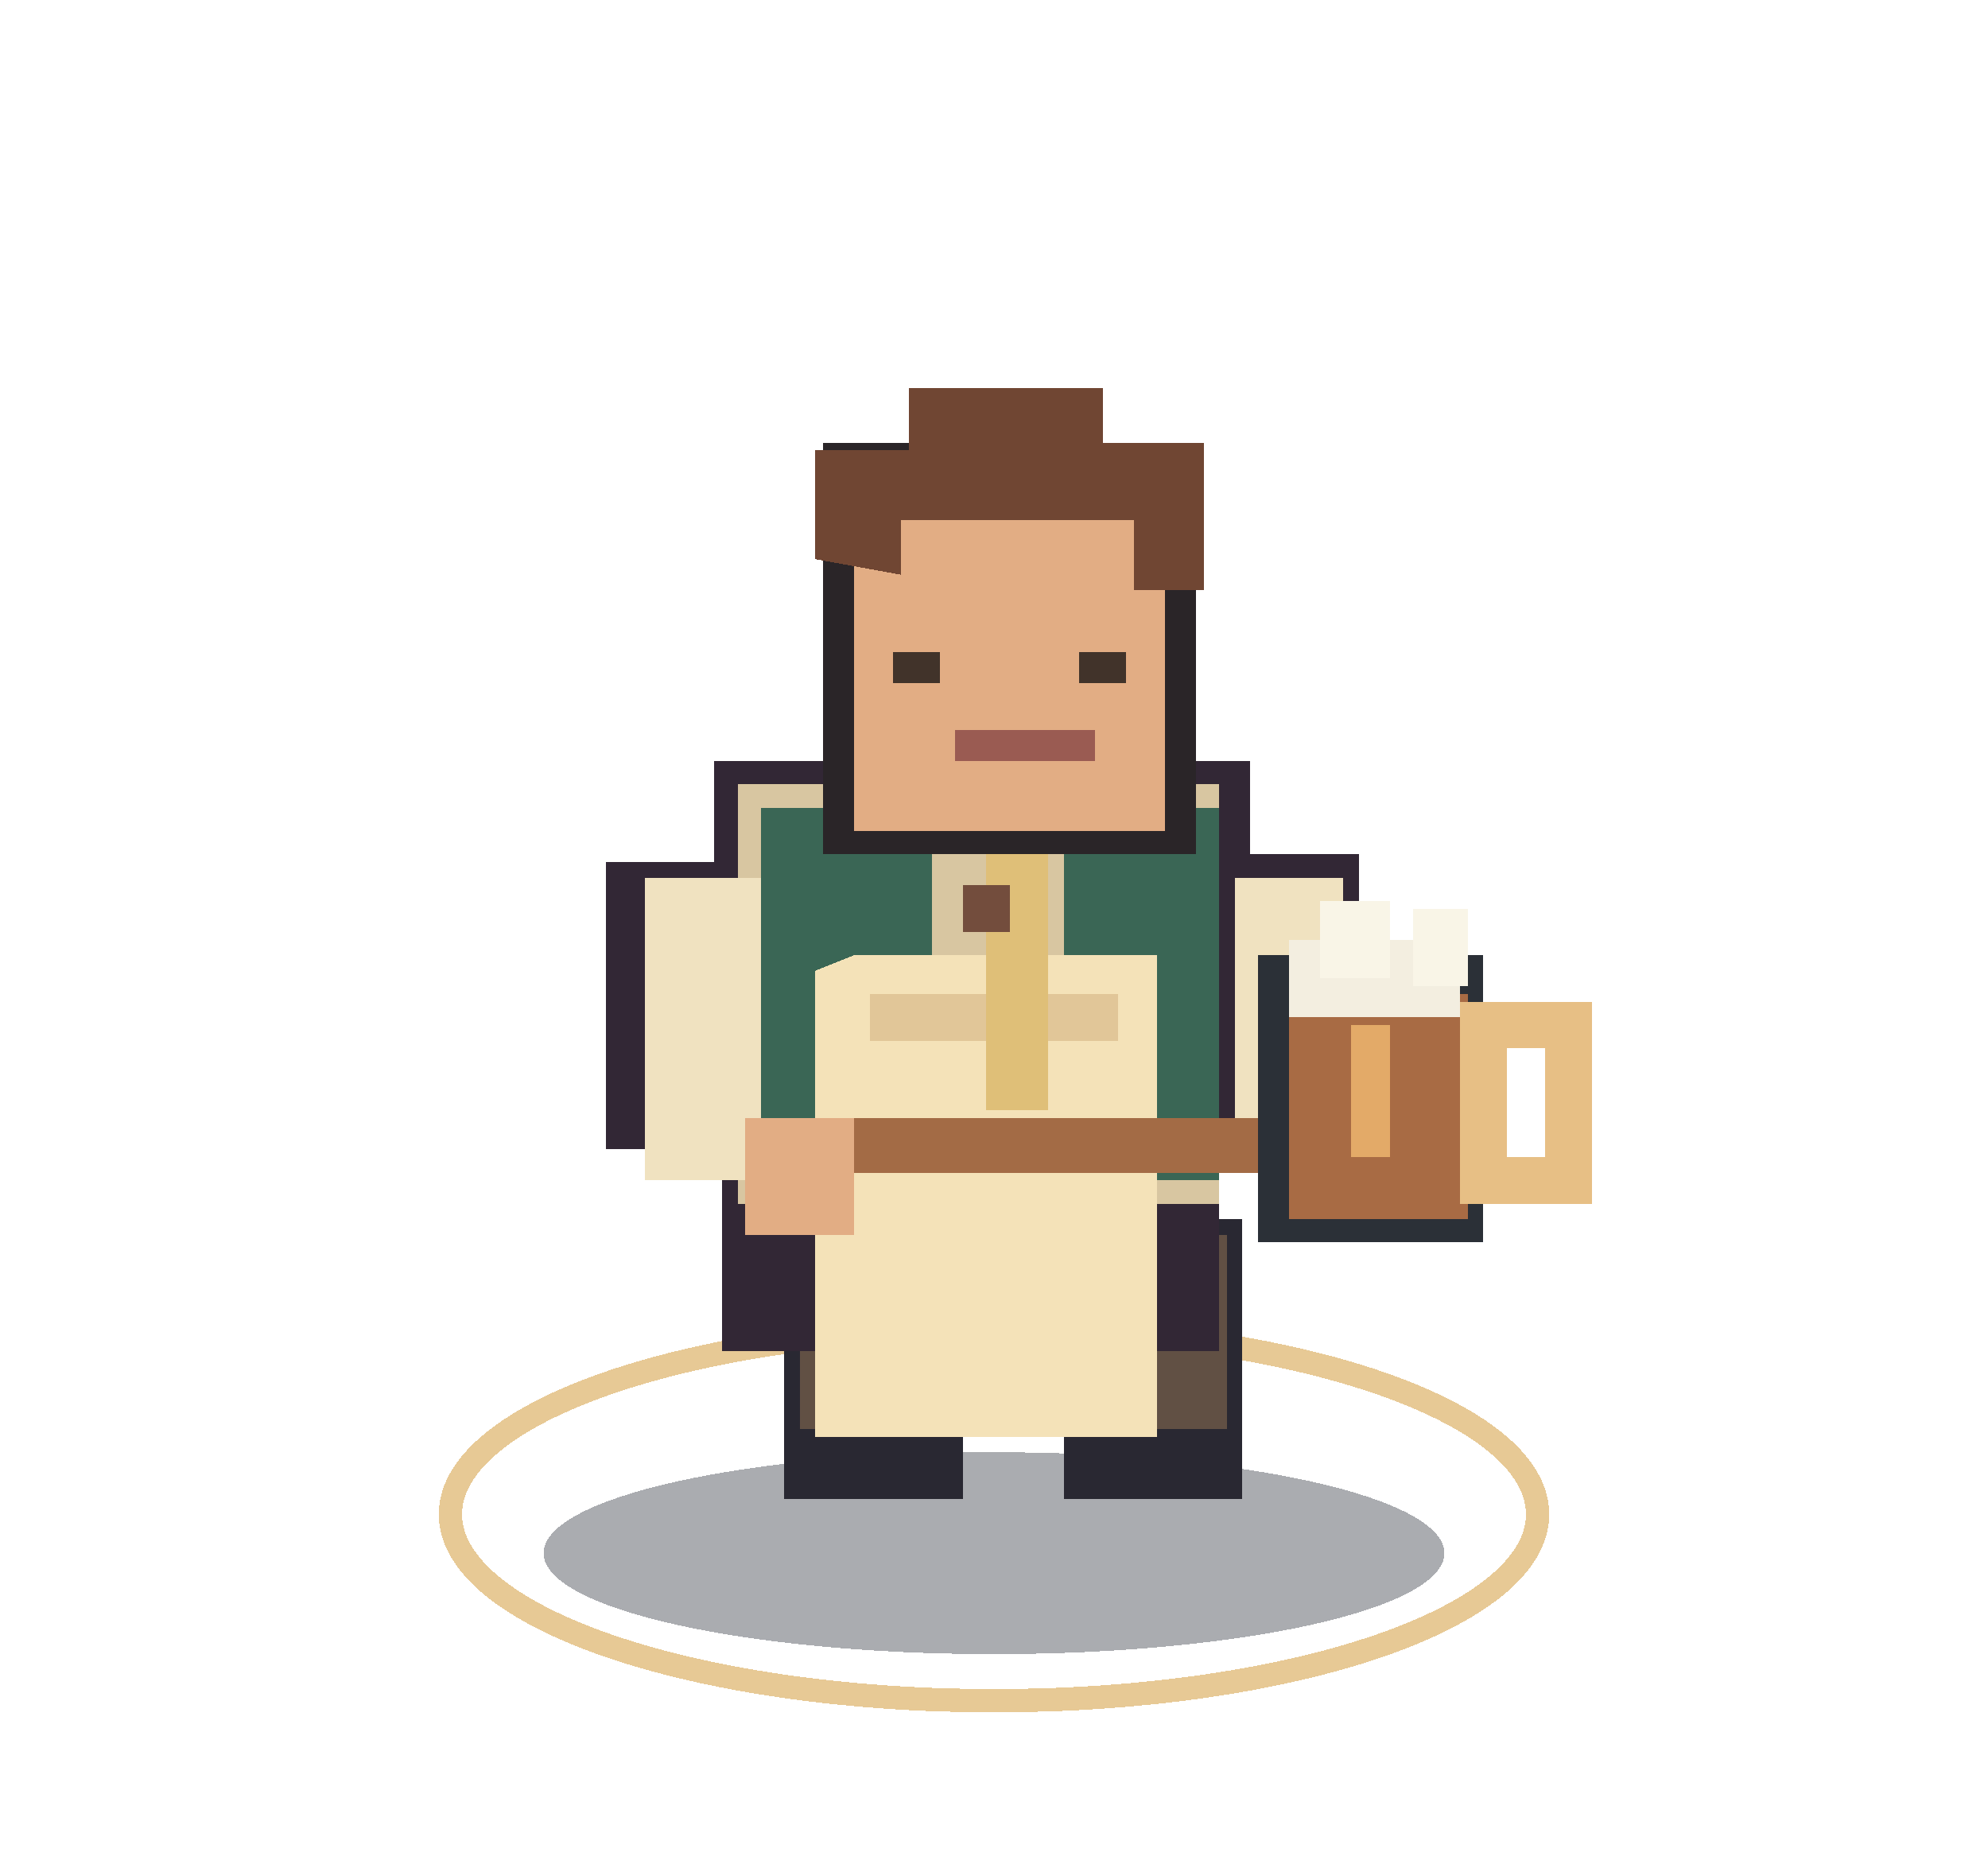
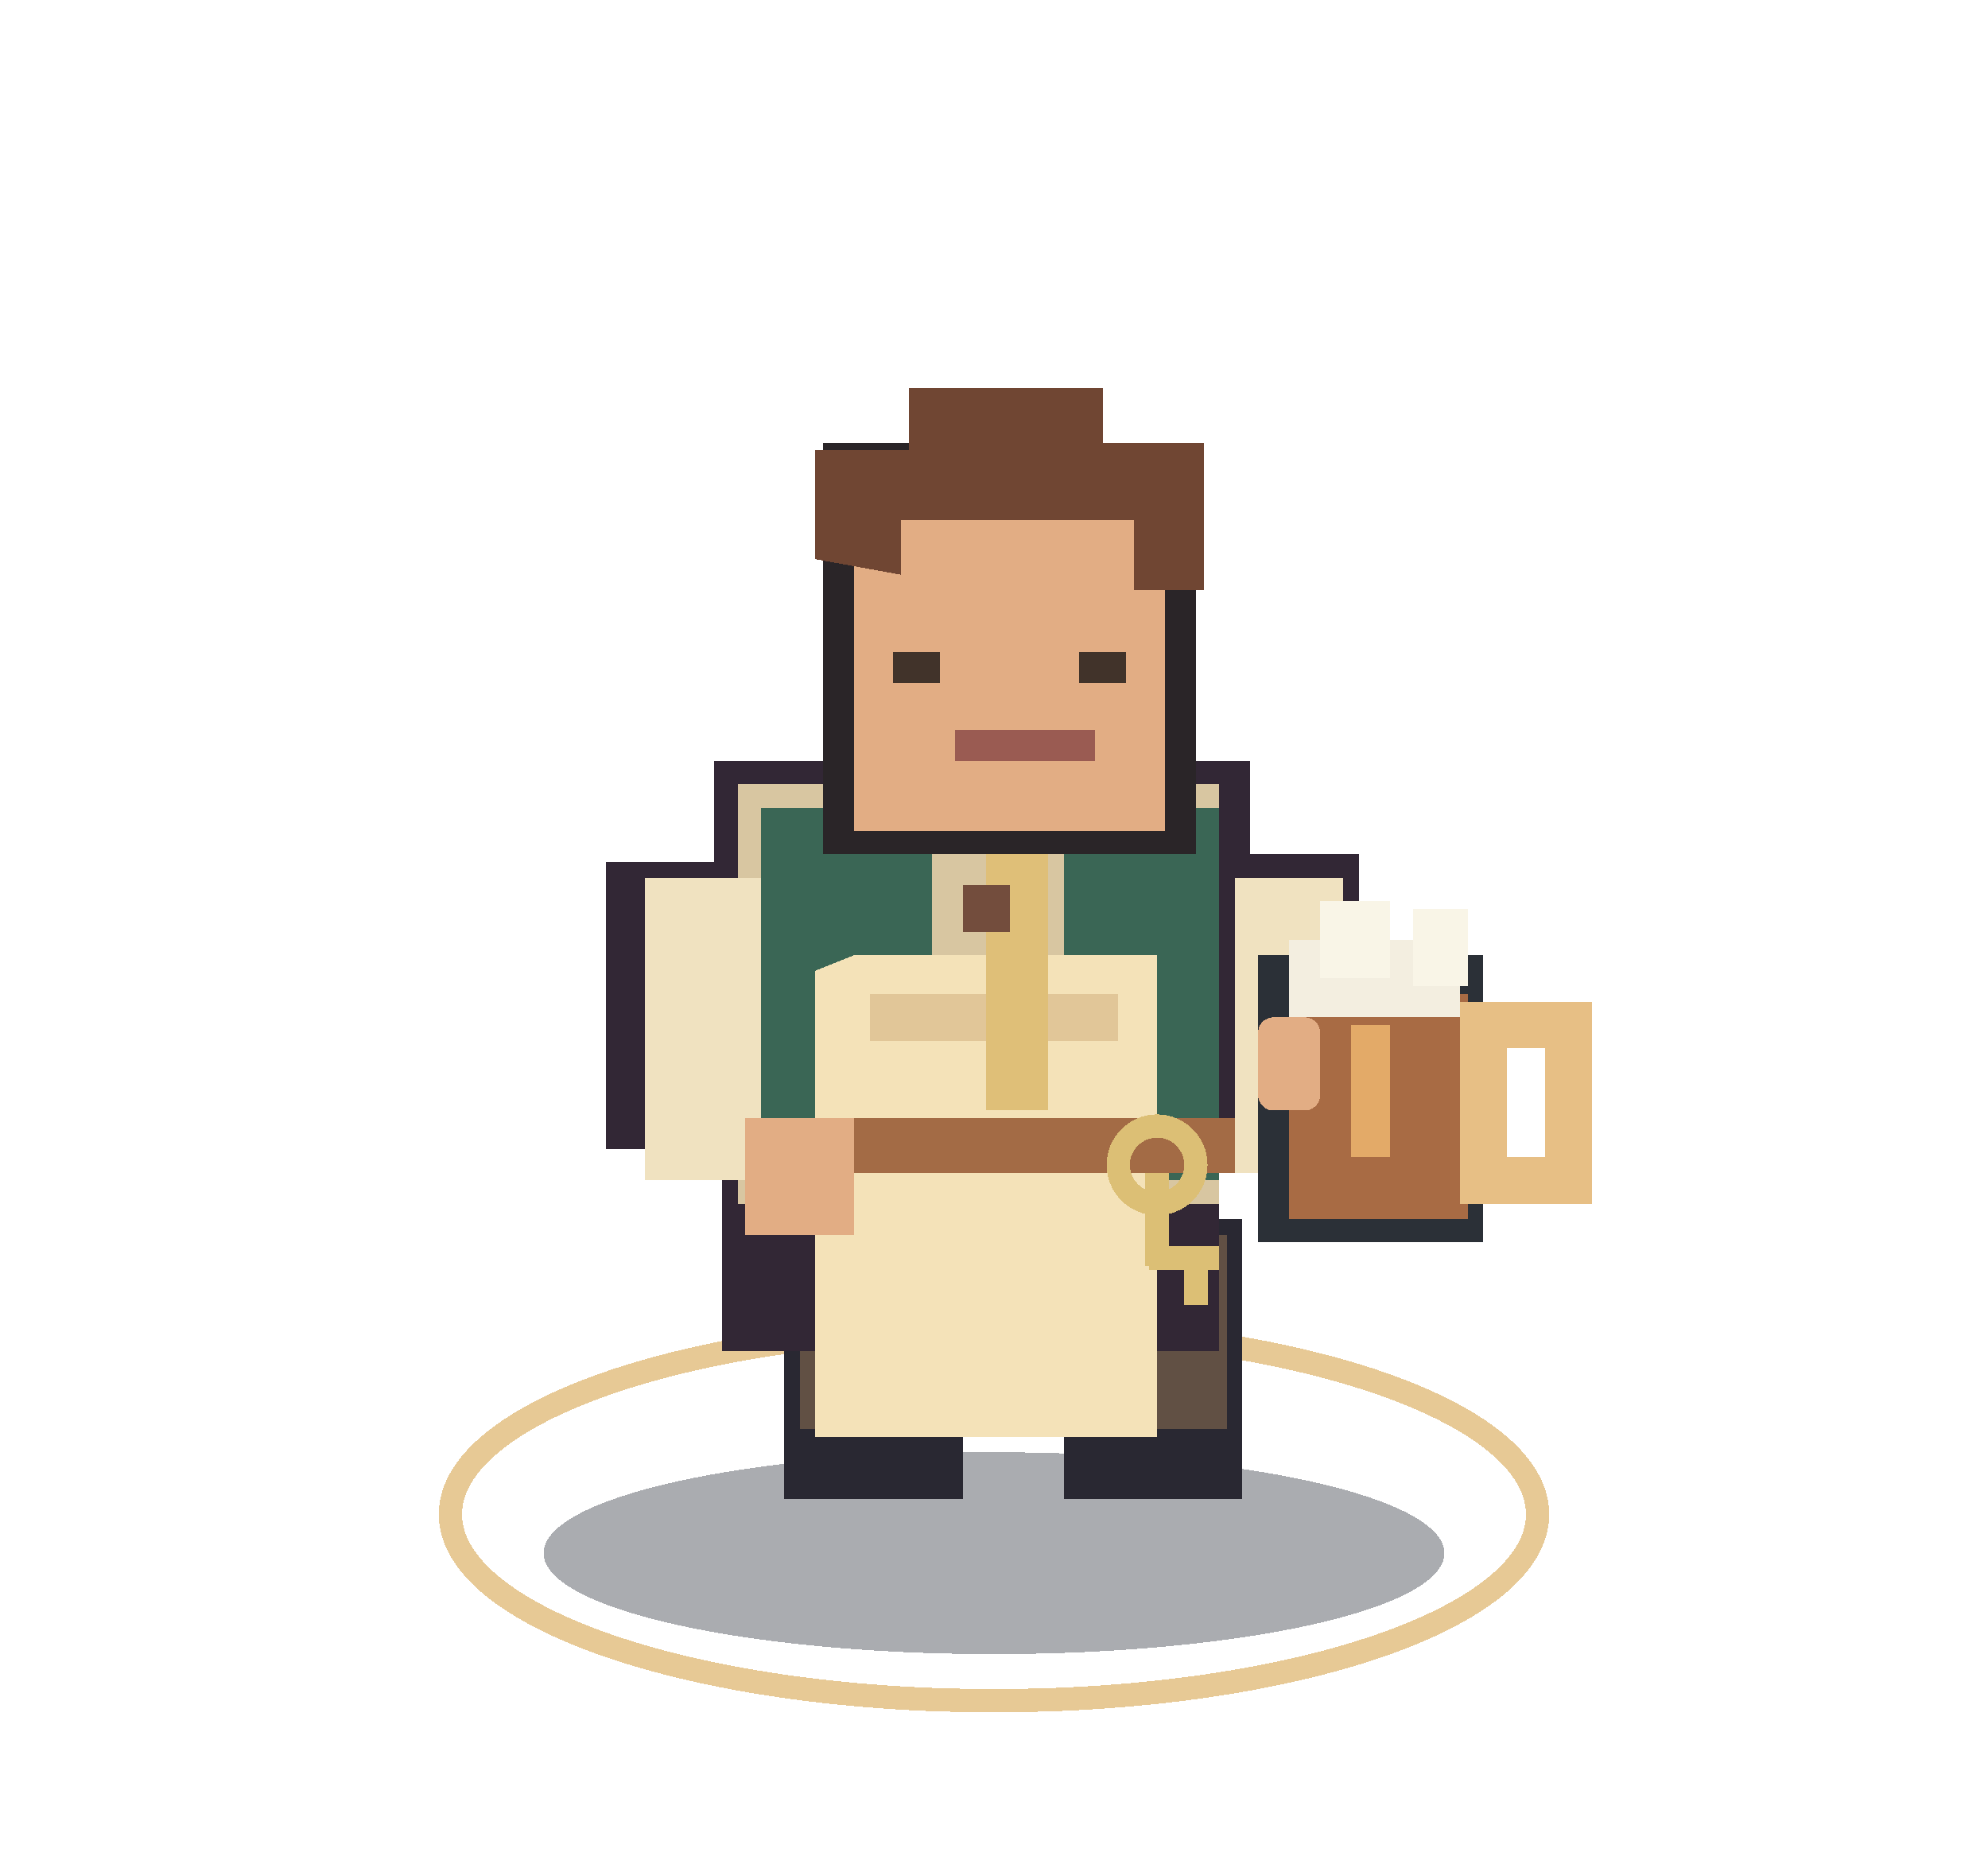
<svg xmlns="http://www.w3.org/2000/svg" viewBox="0 0 256 240" role="img" aria-labelledby="title description" shape-rendering="crispEdges">
  <ellipse cx="128" cy="200" rx="58" ry="13" fill="#060b16" opacity=".34" />
  <ellipse cx="128" cy="195" rx="70" ry="24" fill="none" stroke="#ddb268" stroke-width="3" opacity=".70" />
-   <rect x="101" y="157" width="23" height="36" fill="#292832" />
-   <rect x="137" y="157" width="23" height="36" fill="#292832" />
-   <rect x="103" y="159" width="19" height="25" fill="#615044" />
-   <rect x="139" y="159" width="19" height="25" fill="#615044" />
-   <path d="M92 98h69v12h14v39h-18v25H93v-26H78v-37h14z" fill="#322735" />
-   <path d="M95 101h62v54H95z" fill="#d8c6a1" />
-   <path d="M98 104h22v48H98zM137 104h20v48h-20z" fill="#3a6655" />
-   <rect x="83" y="113" width="15" height="39" fill="#f0e2c0" />
-   <rect x="159" y="113" width="14" height="38" fill="#f0e2c0" />
-   <path d="M110 123h39v62h-44v-60z" fill="#f4e2b8" />
-   <path d="M112 128h32v6h-32z" fill="#e1c698" />
-   <path d="M103 144h59v7h-59z" fill="#a36b45" />
-   <rect x="127" y="108" width="8" height="35" fill="#dfbf78" />
-   <rect x="124" y="114" width="6" height="6" fill="#734d3d" />
-   <rect x="106" y="57" width="48" height="53" fill="#2a2528" />
-   <rect x="110" y="67" width="40" height="40" fill="#e2ad84" />
-   <path d="M105 72V58h12v-8h25v7h13v19h-9v-9h-30v7z" fill="#704633" />
-   <rect x="115" y="84" width="6" height="4" fill="#41332a" />
-   <rect x="139" y="84" width="6" height="4" fill="#41332a" />
-   <rect x="123" y="94" width="18" height="4" fill="#9a5b52" />
-   <rect x="162" y="123" width="29" height="37" fill="#2b3037" />
-   <rect x="166" y="128" width="23" height="29" fill="#a86b44" />
-   <rect x="191" y="132" width="11" height="20" fill="none" stroke="#e7bf85" stroke-width="6" />
-   <rect x="166" y="121" width="22" height="10" fill="#f3eee0" />
-   <rect x="170" y="116" width="9" height="10" fill="#f9f5e7" />
-   <rect x="182" y="117" width="7" height="10" fill="#f9f5e7" />
-   <path d="M174 132h5v17h-5z" fill="#e3aa68" />
-   <path d="M96 144h14v15H96z" fill="#e2ad84" />
+   <g id="inn-body">
+     <g id="inn-left-leg">
+       <rect x="101" y="157" width="23" height="36" fill="#292832" />
+       <rect x="103" y="159" width="19" height="25" fill="#615044" />
+     </g>
+     <g id="inn-right-leg">
+       <rect x="137" y="157" width="23" height="36" fill="#292832" />
+       <rect x="139" y="159" width="19" height="25" fill="#615044" />
+     </g>
+     <path d="M92 98h69v12h14v39h-18v25H93v-26H78v-37h14z" fill="#322735" />
+     <path d="M95 101h62v54H95z" fill="#d8c6a1" />
+     <path d="M98 104h22v48H98zM137 104h20v48h-20z" fill="#3a6655" />
+     <rect x="83" y="113" width="15" height="39" fill="#f0e2c0" />
+     <path d="M110 123h39v62h-44v-60z" fill="#f4e2b8" />
+     <path d="M112 128h32v6h-32z" fill="#e1c698" />
+     <path d="M103 144h59v7h-59z" fill="#a36b45" />
+     <rect x="127" y="108" width="8" height="35" fill="#dfbf78" />
+     <rect x="124" y="114" width="6" height="6" fill="#734d3d" />
+     <rect x="106" y="57" width="48" height="53" fill="#2a2528" />
+     <rect x="110" y="67" width="40" height="40" fill="#e2ad84" />
+     <path d="M105 72V58h12v-8h25v7h13v19h-9v-9h-30v7z" fill="#704633" />
+     <rect x="115" y="84" width="6" height="4" fill="#41332a" />
+     <rect x="139" y="84" width="6" height="4" fill="#41332a" />
+     <rect x="123" y="94" width="18" height="4" fill="#9a5b52" />
+     <g id="inn-server-arm">
+       <rect x="159" y="113" width="14" height="38" fill="#f0e2c0" />
+       <rect x="162" y="123" width="29" height="37" fill="#2b3037" />
+       <rect x="166" y="128" width="23" height="29" fill="#a86b44" />
+       <rect x="191" y="132" width="11" height="20" fill="none" stroke="#e7bf85" stroke-width="6" />
+       <rect x="166" y="121" width="22" height="10" fill="#f3eee0" />
+       <rect x="170" y="116" width="9" height="10" fill="#f9f5e7" />
+       <rect x="182" y="117" width="7" height="10" fill="#f9f5e7" />
+       <path d="M174 132h5v17h-5z" fill="#e3aa68" />
+       <rect x="162" y="131" width="8" height="12" rx="2" fill="#e2ad84" />
+     </g>
+     <path d="M96 144h14v15H96z" fill="#e2ad84" />
+     <g id="inn-keys" fill="none" stroke="#dcbf75" stroke-width="3">
+       <path d="M149 151v12m-1-1h9m-3 0v6" />
+       <circle cx="149" cy="150" r="5" />
+     </g>
+     <g id="inn-splash" opacity="0" fill="#f7edd2">
+       <circle cx="213" cy="120" r="5" />
+       <circle cx="228" cy="111" r="3" />
+       <path d="M207 139l15-7-5 12z" />
+     </g>
+   </g>
</svg>
